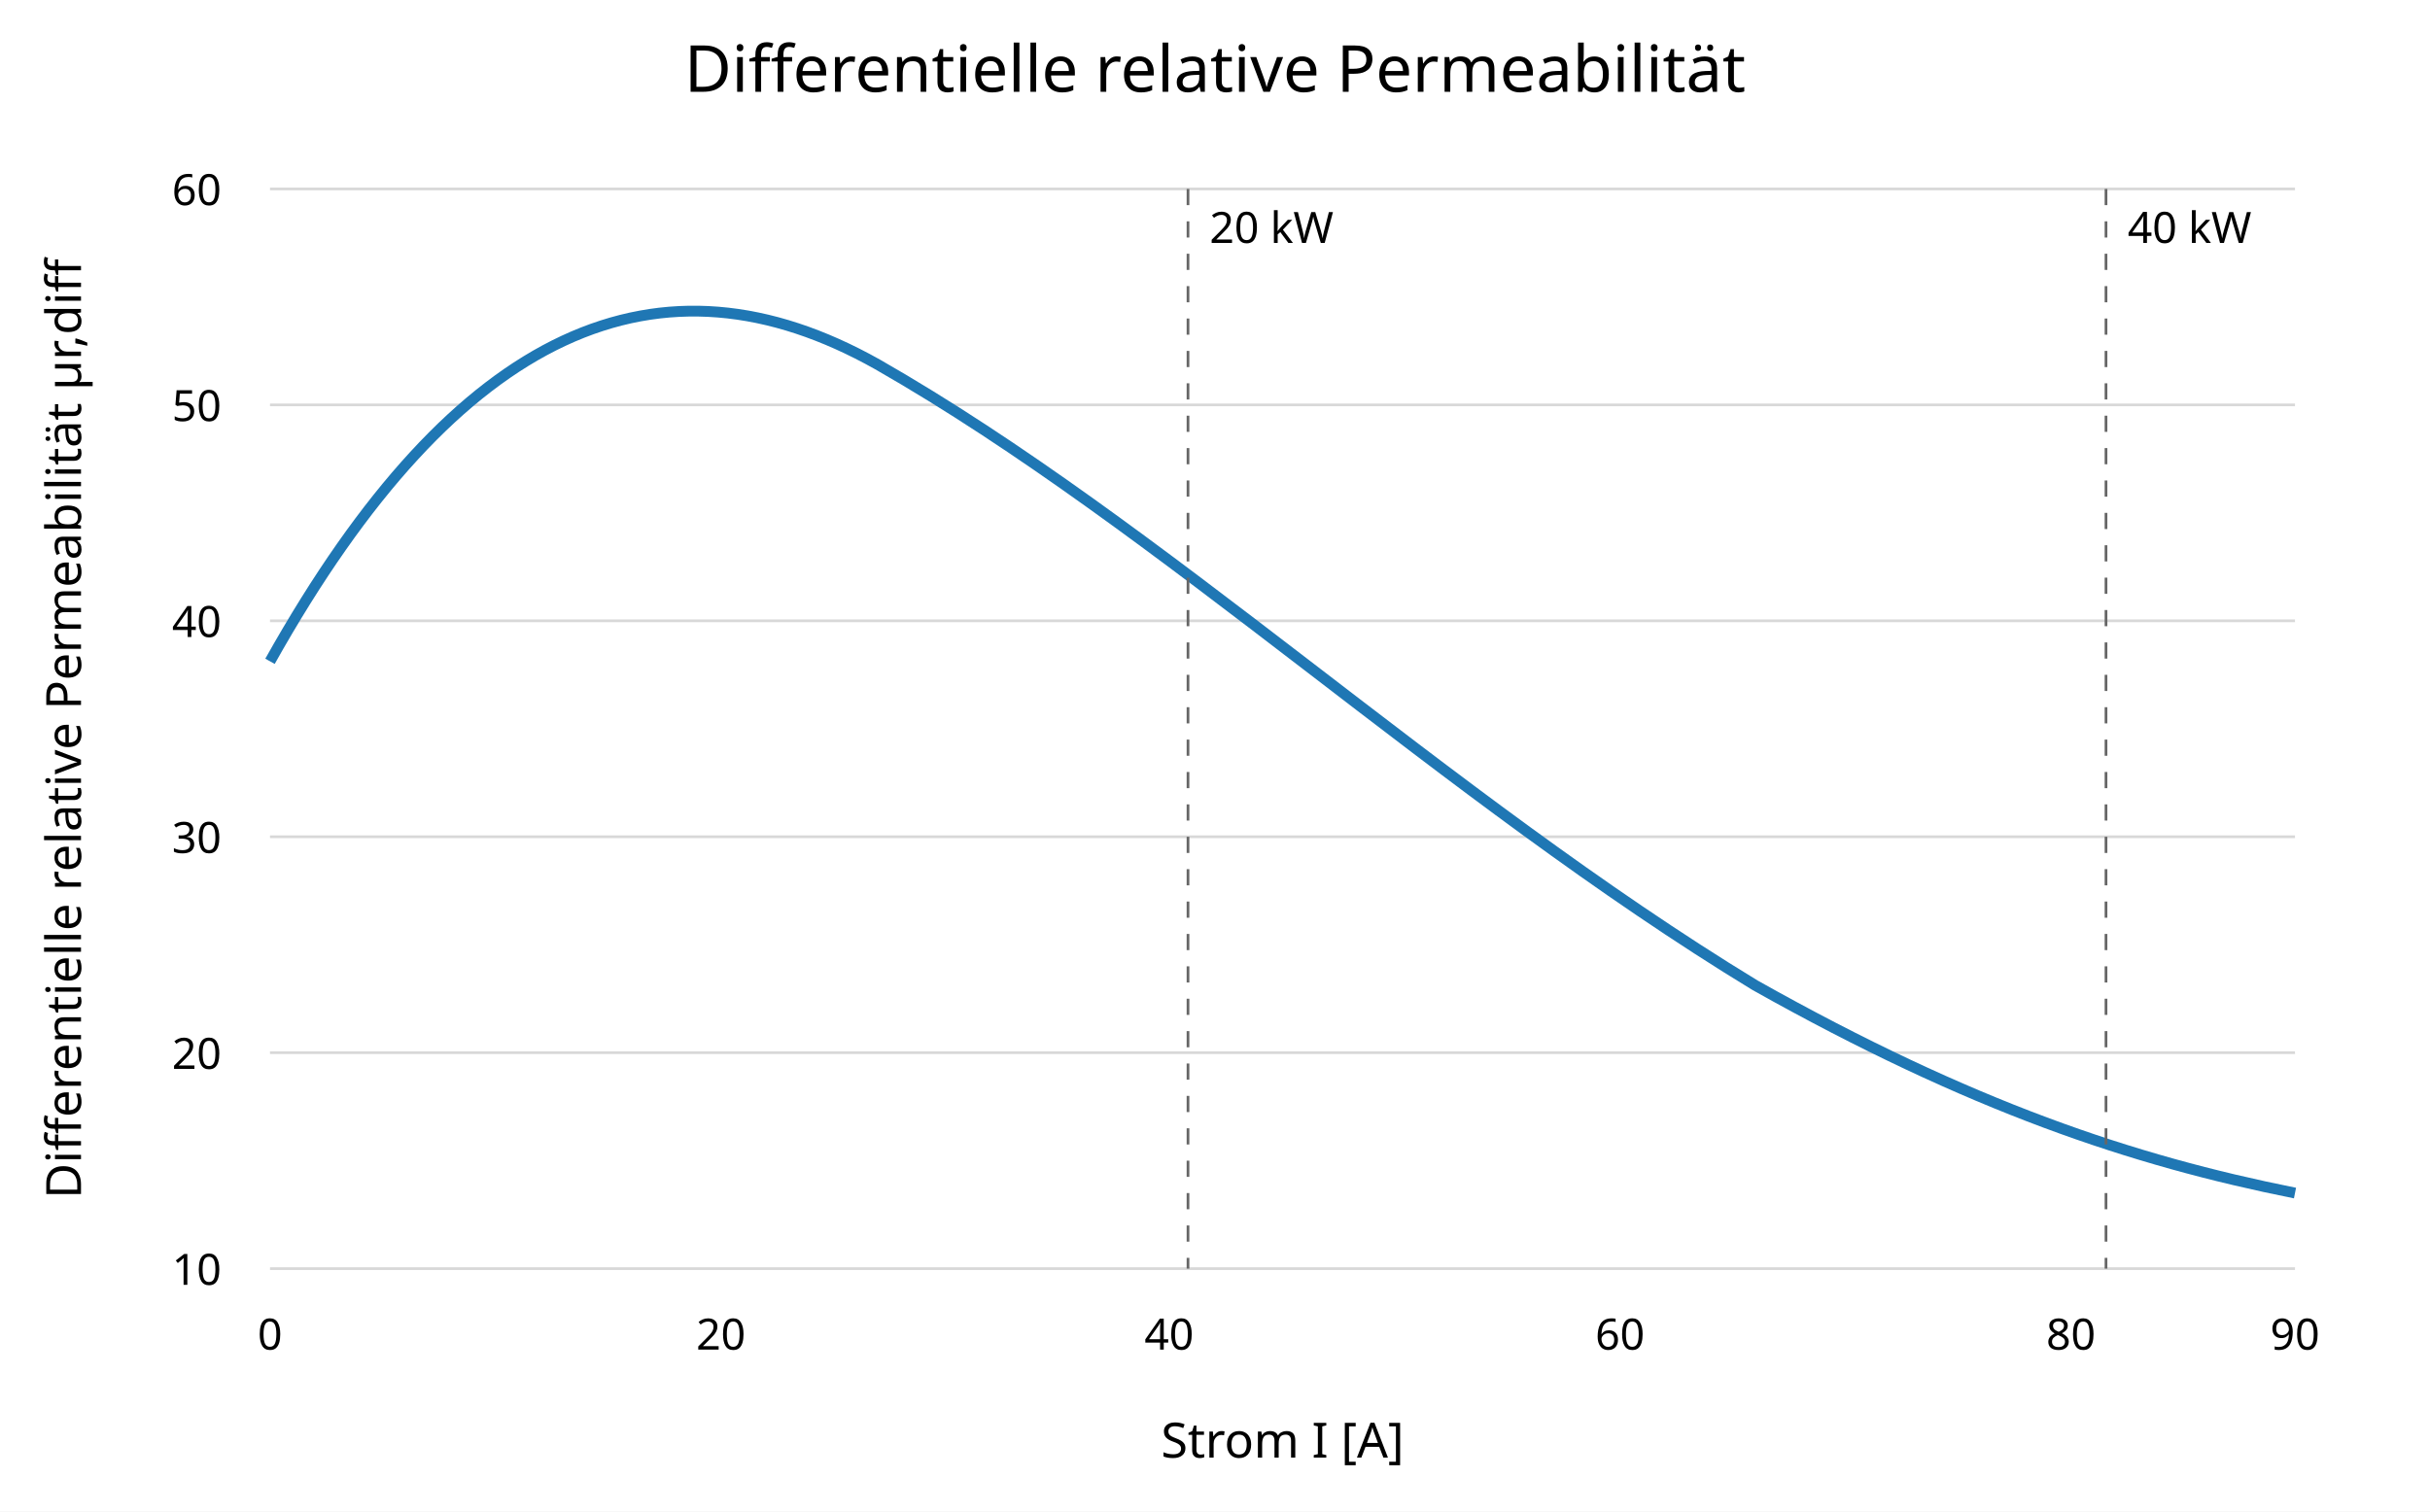
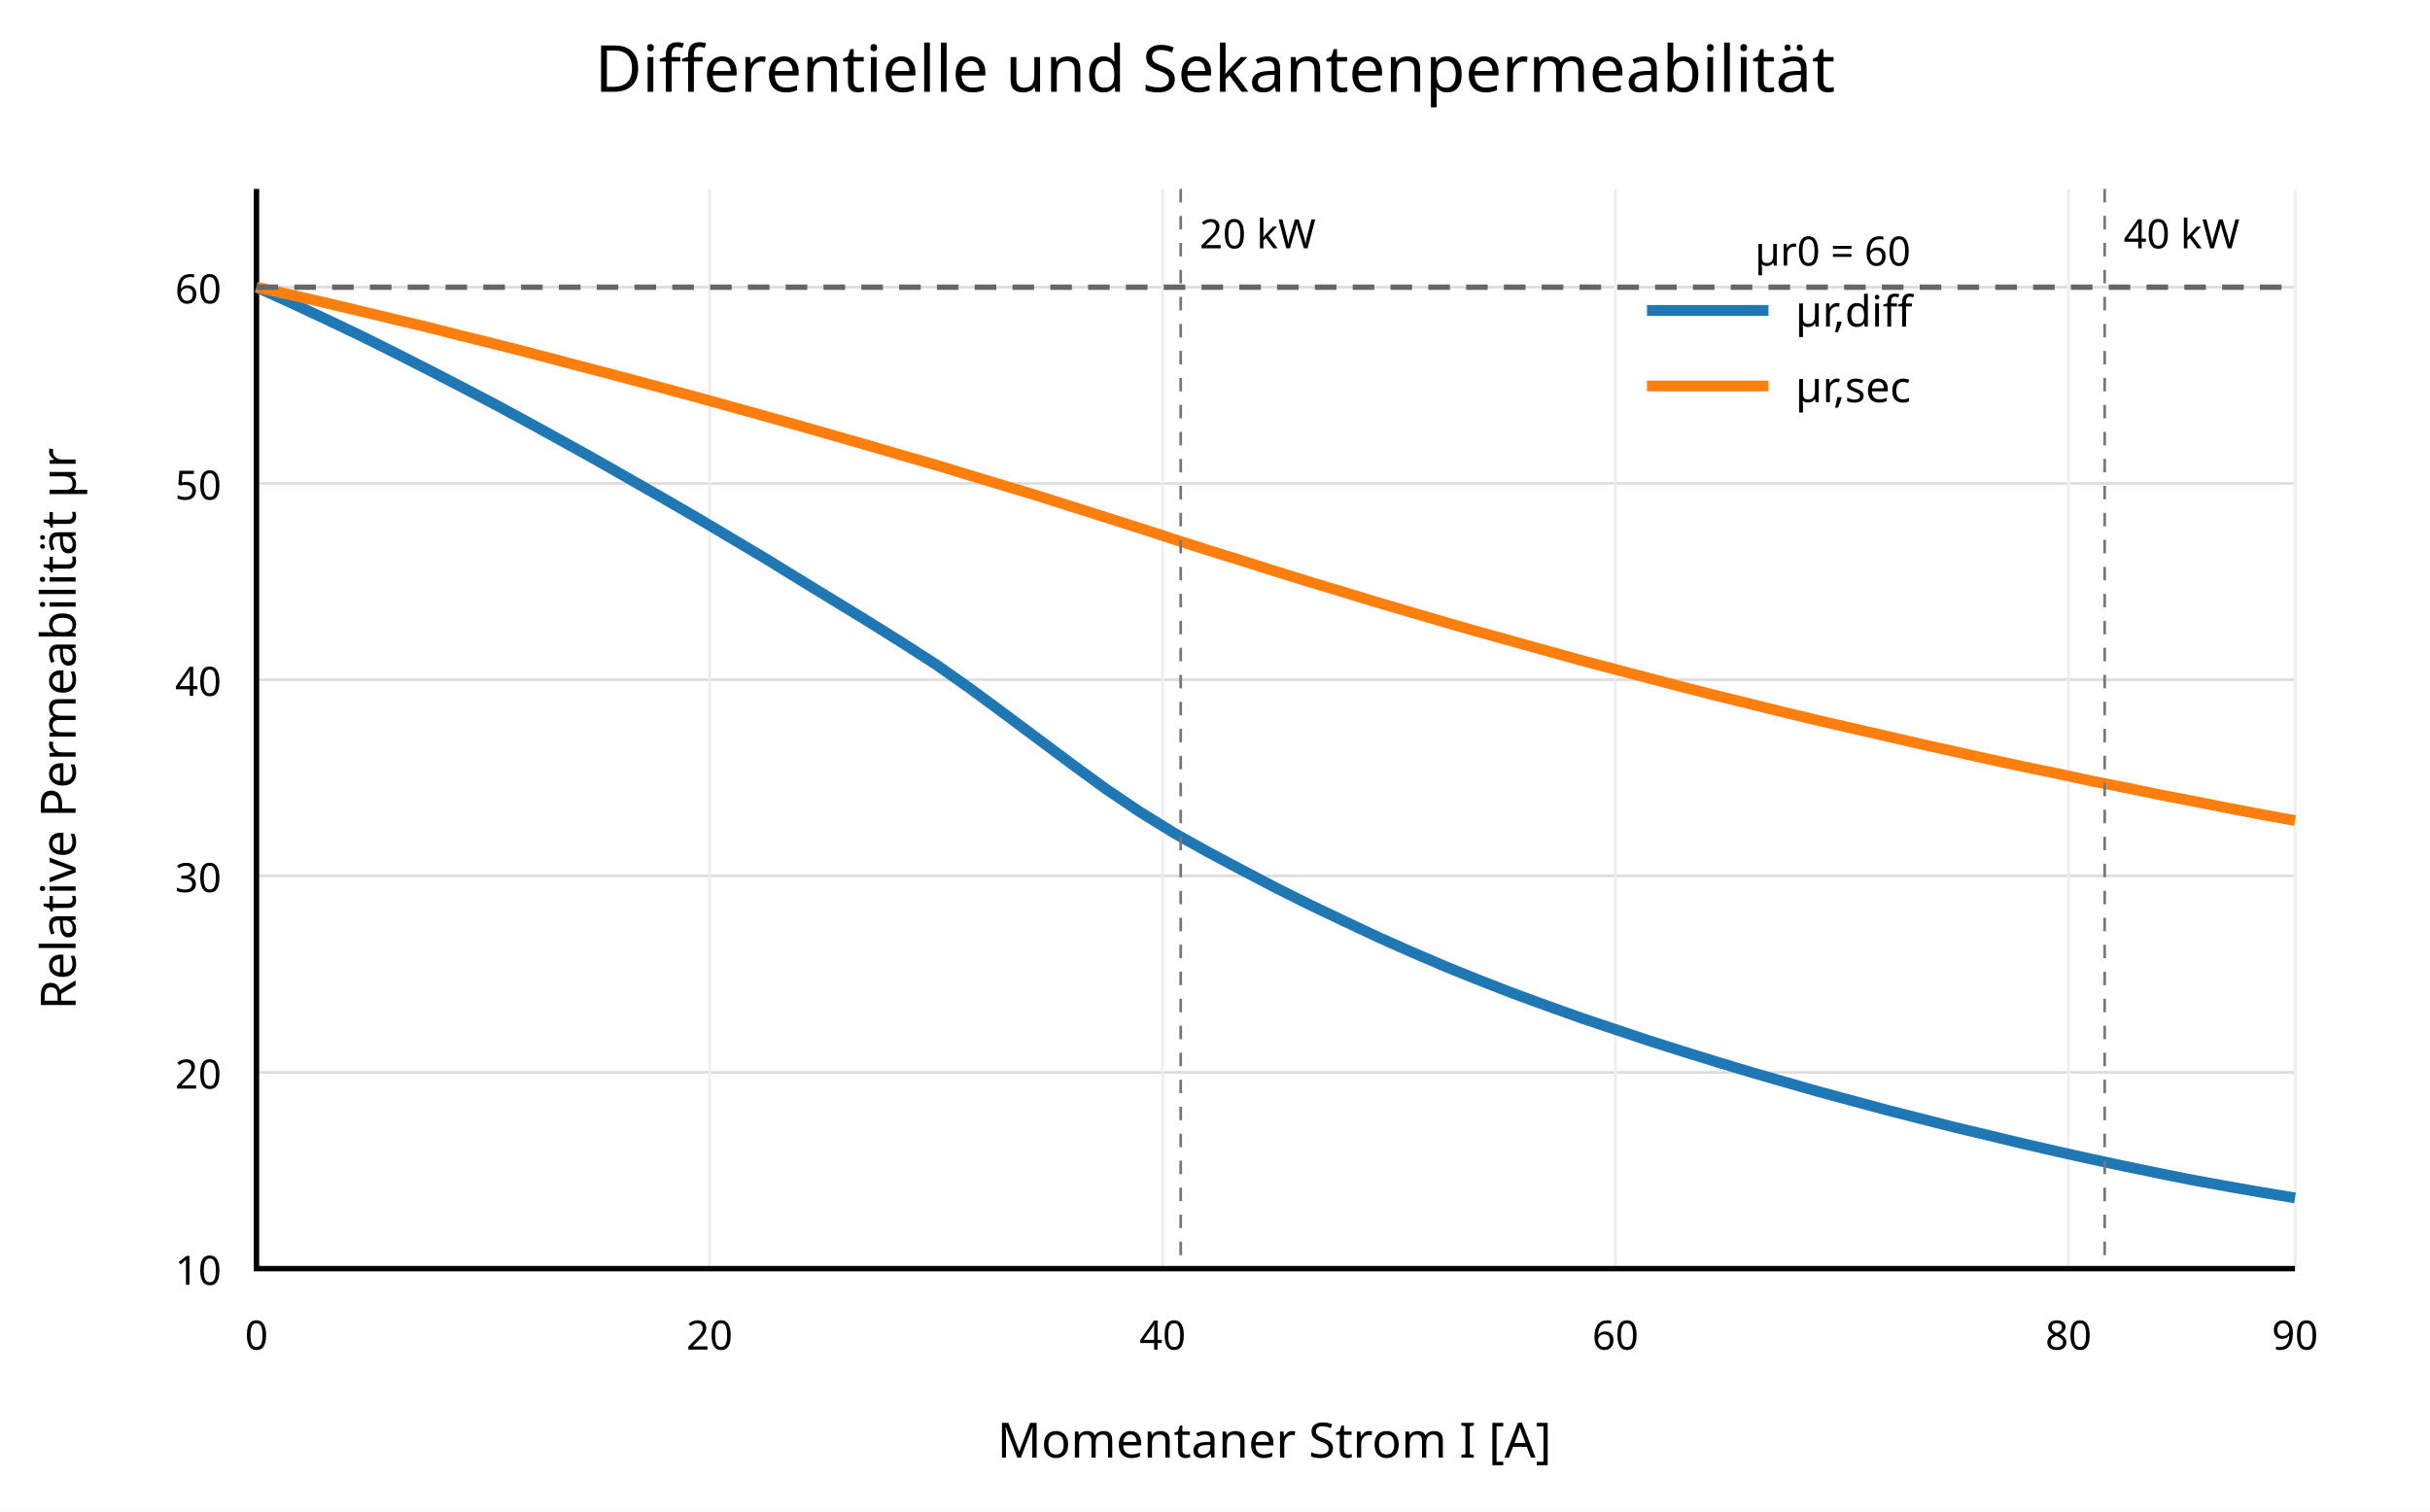
<svg xmlns="http://www.w3.org/2000/svg" viewBox="0 0 900 560">
  <rect width="900" height="560" fill="white" />
-   <text x="450" y="34" text-anchor="middle" font-family="sans-serif" font-size="24">Differentielle relative Permeabilität</text>
-   <g stroke="#d8d8d8">
-     <line x1="100" y1="470" x2="850" y2="470" />
-     <line x1="100" y1="390" x2="850" y2="390" />
-     <line x1="100" y1="310" x2="850" y2="310" />
-     <line x1="100" y1="230" x2="850" y2="230" />
-     <line x1="100" y1="150" x2="850" y2="150" />
-     <line x1="100" y1="70" x2="850" y2="70" />
-   </g>
-   <path d="M100 245 C170 120 245 90 325 135 C430 195 535 295 650 365 C730 410 790 430 850 442" fill="none" stroke="#1f77b4" stroke-width="4" />
-   <line x1="440" y1="70" x2="440" y2="470" stroke="#666" stroke-dasharray="6 6" />
-   <line x1="780" y1="70" x2="780" y2="470" stroke="#666" stroke-dasharray="6 6" />
-   <g font-family="sans-serif" font-size="16">
-     <text x="448" y="90">20 kW</text>
-     <text x="788" y="90">40 kW</text>
-     <text x="82" y="476" text-anchor="end">10</text>
-     <text x="82" y="396" text-anchor="end">20</text>
-     <text x="82" y="316" text-anchor="end">30</text>
-     <text x="82" y="236" text-anchor="end">40</text>
-     <text x="82" y="156" text-anchor="end">50</text>
-     <text x="82" y="76" text-anchor="end">60</text>
-     <text x="100" y="500" text-anchor="middle">0</text>
-     <text x="267" y="500" text-anchor="middle">20</text>
-     <text x="433" y="500" text-anchor="middle">40</text>
-     <text x="600" y="500" text-anchor="middle">60</text>
-     <text x="767" y="500" text-anchor="middle">80</text>
-     <text x="850" y="500" text-anchor="middle">90</text>
-     <text x="475" y="540" text-anchor="middle" font-size="18">Strom I [A]</text>
-     <text transform="translate(30 270) rotate(-90)" text-anchor="middle" font-size="18">Differentielle relative Permeabilität µr,diff</text>
-   </g>
+   <text x="450" y="34" text-anchor="middle" font-family="sans-serif" font-size="24">Differentielle und Sekantenpermeabilität</text>
+   <line x1="95" y1="470.0" x2="850" y2="470.0" stroke="#ddd" />
+   <text x="82" y="476.0" text-anchor="end" font-family="sans-serif" font-size="15">10</text>
+   <line x1="95" y1="397.3" x2="850" y2="397.3" stroke="#ddd" />
+   <text x="82" y="403.3" text-anchor="end" font-family="sans-serif" font-size="15">20</text>
+   <line x1="95" y1="324.5" x2="850" y2="324.5" stroke="#ddd" />
+   <text x="82" y="330.5" text-anchor="end" font-family="sans-serif" font-size="15">30</text>
+   <line x1="95" y1="251.8" x2="850" y2="251.8" stroke="#ddd" />
+   <text x="82" y="257.8" text-anchor="end" font-family="sans-serif" font-size="15">40</text>
+   <line x1="95" y1="179.1" x2="850" y2="179.1" stroke="#ddd" />
+   <text x="82" y="185.1" text-anchor="end" font-family="sans-serif" font-size="15">50</text>
+   <line x1="95" y1="106.4" x2="850" y2="106.4" stroke="#ddd" />
+   <text x="82" y="112.4" text-anchor="end" font-family="sans-serif" font-size="15">60</text>
+   <line x1="95.0" y1="70" x2="95.0" y2="470" stroke="#eee" />
+   <text x="95.0" y="500" text-anchor="middle" font-family="sans-serif" font-size="15">0</text>
+   <line x1="262.8" y1="70" x2="262.8" y2="470" stroke="#eee" />
+   <text x="262.8" y="500" text-anchor="middle" font-family="sans-serif" font-size="15">20</text>
+   <line x1="430.6" y1="70" x2="430.6" y2="470" stroke="#eee" />
+   <text x="430.6" y="500" text-anchor="middle" font-family="sans-serif" font-size="15">40</text>
+   <line x1="598.3" y1="70" x2="598.3" y2="470" stroke="#eee" />
+   <text x="598.3" y="500" text-anchor="middle" font-family="sans-serif" font-size="15">60</text>
+   <line x1="766.1" y1="70" x2="766.1" y2="470" stroke="#eee" />
+   <text x="766.1" y="500" text-anchor="middle" font-family="sans-serif" font-size="15">80</text>
+   <line x1="850.0" y1="70" x2="850.0" y2="470" stroke="#eee" />
+   <text x="850.0" y="500" text-anchor="middle" font-family="sans-serif" font-size="15">90</text>
+   <path d="M95 70V470H850" fill="none" stroke="black" stroke-width="2" />
+   <polyline points="95.0,106.4 107.6,112.1 120.2,118.0 132.8,124.0 145.3,130.2 157.9,136.6 170.5,143.1 183.1,149.7 195.7,156.5 208.2,163.4 220.8,170.4 233.4,177.6 246.0,184.8 258.6,192.1 271.2,199.6 283.8,207.1 296.3,214.8 308.9,222.5 321.5,230.2 334.1,238.1 346.7,246.2 359.2,255.0 371.8,264.3 384.4,273.7 397.0,283.1 409.6,292.3 422.2,300.8 434.8,308.6 447.3,315.6 459.9,322.3 472.5,328.9 485.1,335.2 497.7,341.2 510.2,347.1 522.8,352.7 535.4,358.1 548.0,363.2 560.6,368.1 573.2,372.7 585.8,377.2 598.3,381.4 610.9,385.6 623.5,389.6 636.1,393.5 648.7,397.3 661.2,400.9 673.8,404.5 686.4,407.9 699.0,411.3 711.6,414.5 724.2,417.7 736.8,420.7 749.3,423.7 761.9,426.6 774.5,429.4 787.1,432.1 799.7,434.7 812.2,437.2 824.8,439.5 837.4,441.7 850.0,443.8" fill="none" stroke="#1f77b4" stroke-width="4" />
+   <polyline points="95.0,106.4 107.6,109.2 120.2,112.1 132.8,115.1 145.3,118.1 157.9,121.1 170.5,124.3 183.1,127.4 195.7,130.6 208.2,133.9 220.8,137.2 233.4,140.5 246.0,143.9 258.6,147.3 271.2,150.8 283.8,154.3 296.3,157.8 308.9,161.4 321.5,165.0 334.1,168.7 346.7,172.3 359.2,176.1 371.8,179.9 384.4,183.7 397.0,187.7 409.6,191.7 422.2,195.7 434.8,199.8 447.3,203.8 459.9,207.7 472.5,211.7 485.1,215.6 497.7,219.4 510.2,223.2 522.8,226.9 535.4,230.6 548.0,234.2 560.6,237.7 573.2,241.2 585.8,244.7 598.3,248.0 610.9,251.3 623.5,254.6 636.1,257.8 648.7,260.9 661.2,264.0 673.8,267.0 686.4,269.9 699.0,272.8 711.6,275.7 724.2,278.5 736.8,281.3 749.3,284.0 761.9,286.6 774.5,289.3 787.1,291.8 799.7,294.4 812.2,296.8 824.8,299.3 837.4,301.7 850.0,304.0" fill="none" stroke="#ff7f0e" stroke-width="4" />
+   <line x1="95" y1="106.4" x2="850" y2="106.4" stroke="#666" stroke-width="2" stroke-dasharray="8 6" />
+   <text x="650" y="98.4" font-family="sans-serif" font-size="15">µr0 = 60</text>
+   <line x1="437.3" y1="70" x2="437.3" y2="470" stroke="#777" stroke-dasharray="5 5" />
+   <text x="444.3" y="92" font-family="sans-serif" font-size="15">20 kW</text>
+   <line x1="779.5" y1="70" x2="779.5" y2="470" stroke="#777" stroke-dasharray="5 5" />
+   <text x="786.5" y="92" font-family="sans-serif" font-size="15">40 kW</text>
+   <line x1="610" y1="115" x2="655" y2="115" stroke="#1f77b4" stroke-width="4" />
+   <text x="665" y="121" font-family="sans-serif" font-size="16">µr,diff</text>
+   <line x1="610" y1="143" x2="655" y2="143" stroke="#ff7f0e" stroke-width="4" />
+   <text x="665" y="149" font-family="sans-serif" font-size="16">µr,sec</text>
+   <text x="472" y="540" text-anchor="middle" font-family="sans-serif" font-size="18">Momentaner Strom I [A]</text>
+   <text transform="translate(28 270) rotate(-90)" text-anchor="middle" font-family="sans-serif" font-size="18">Relative Permeabilität µr</text>
</svg>
